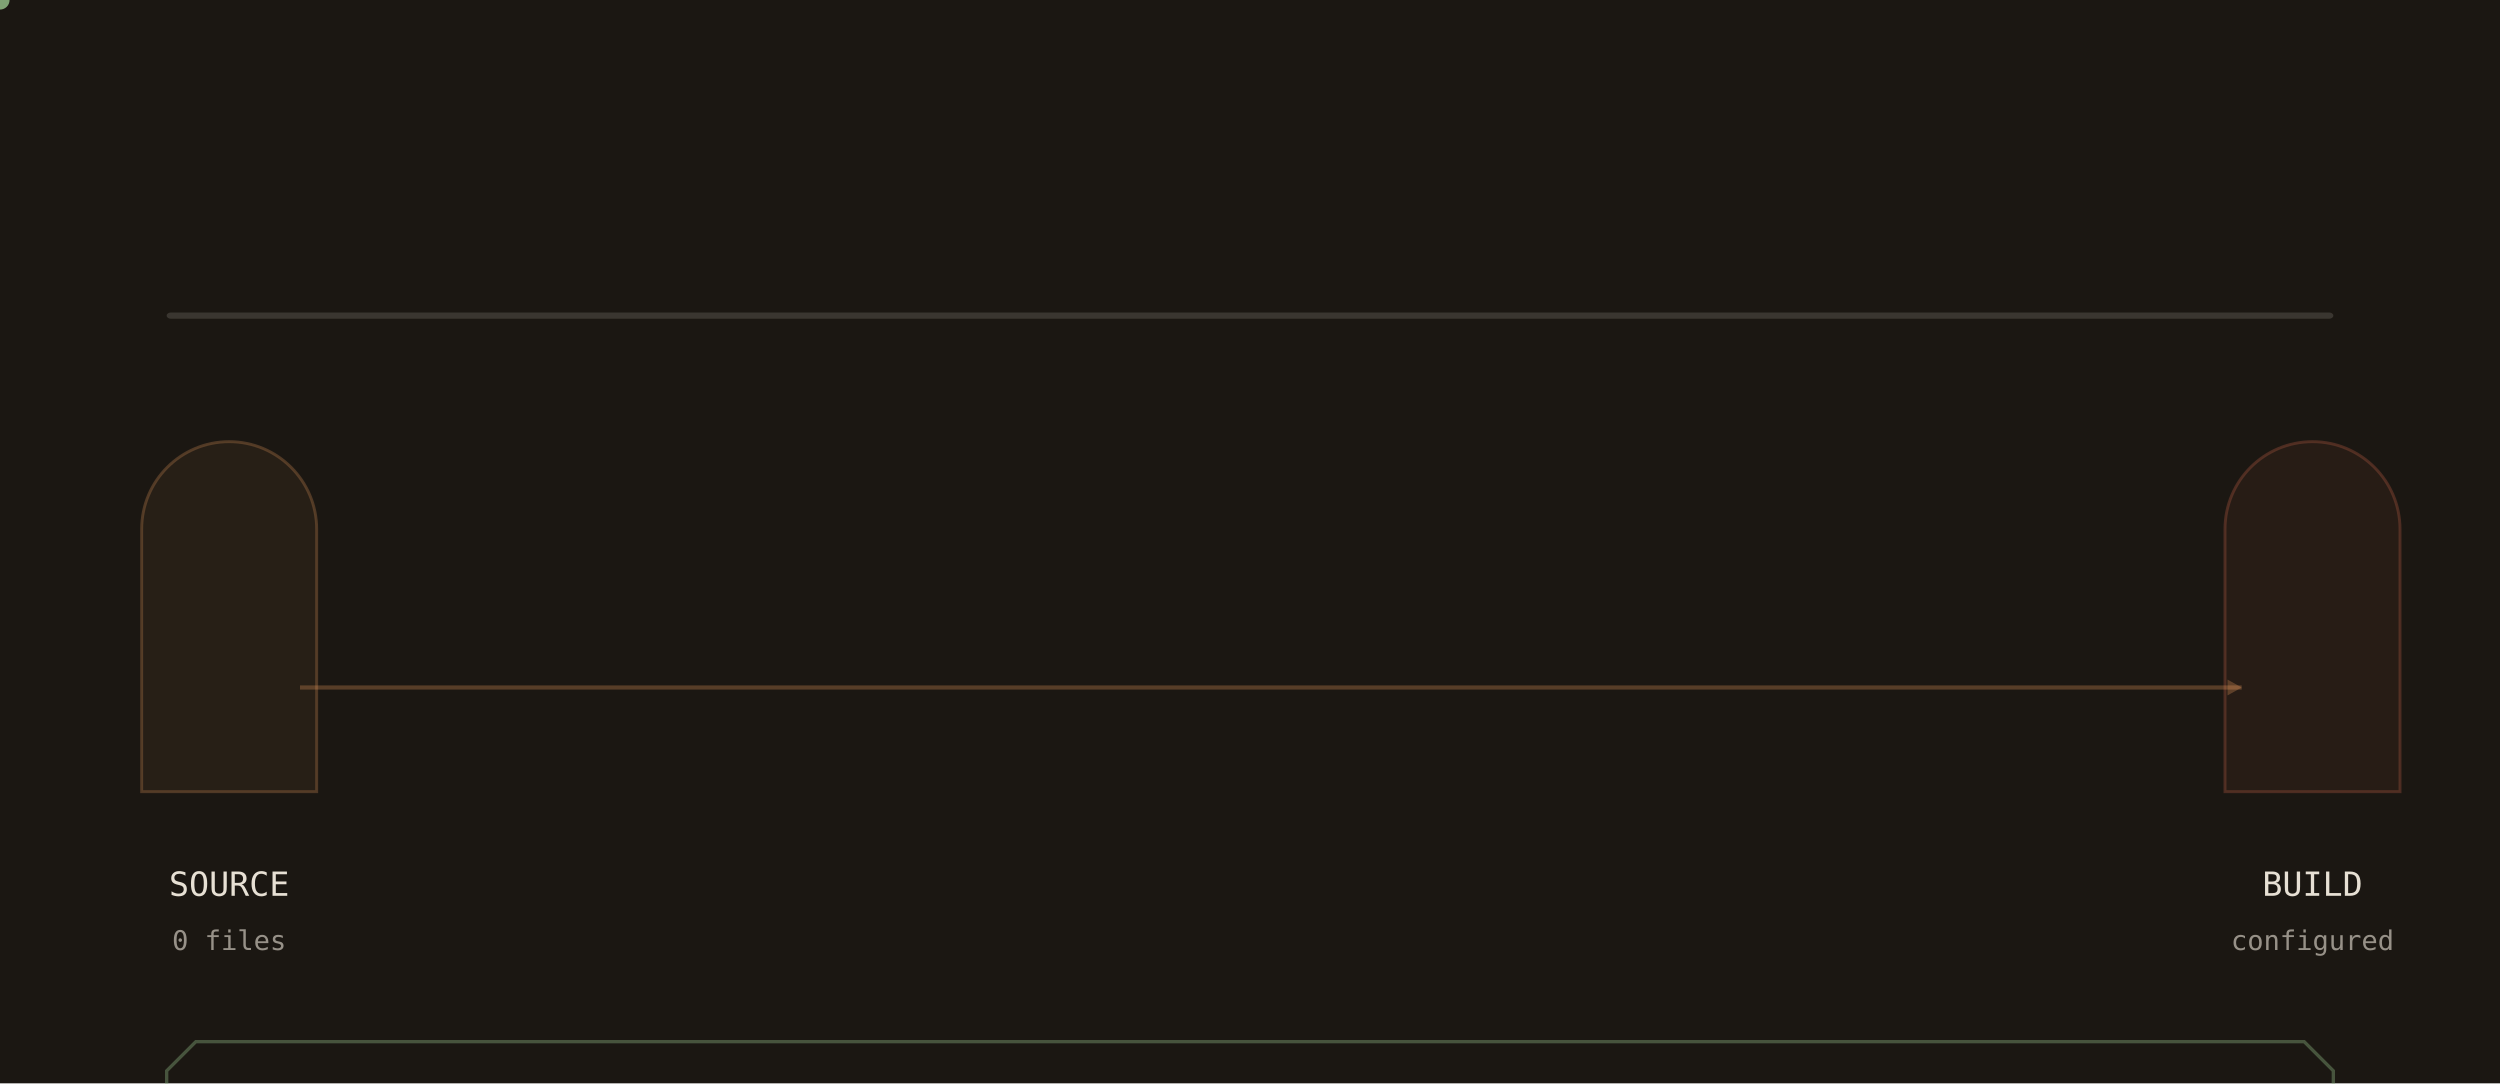
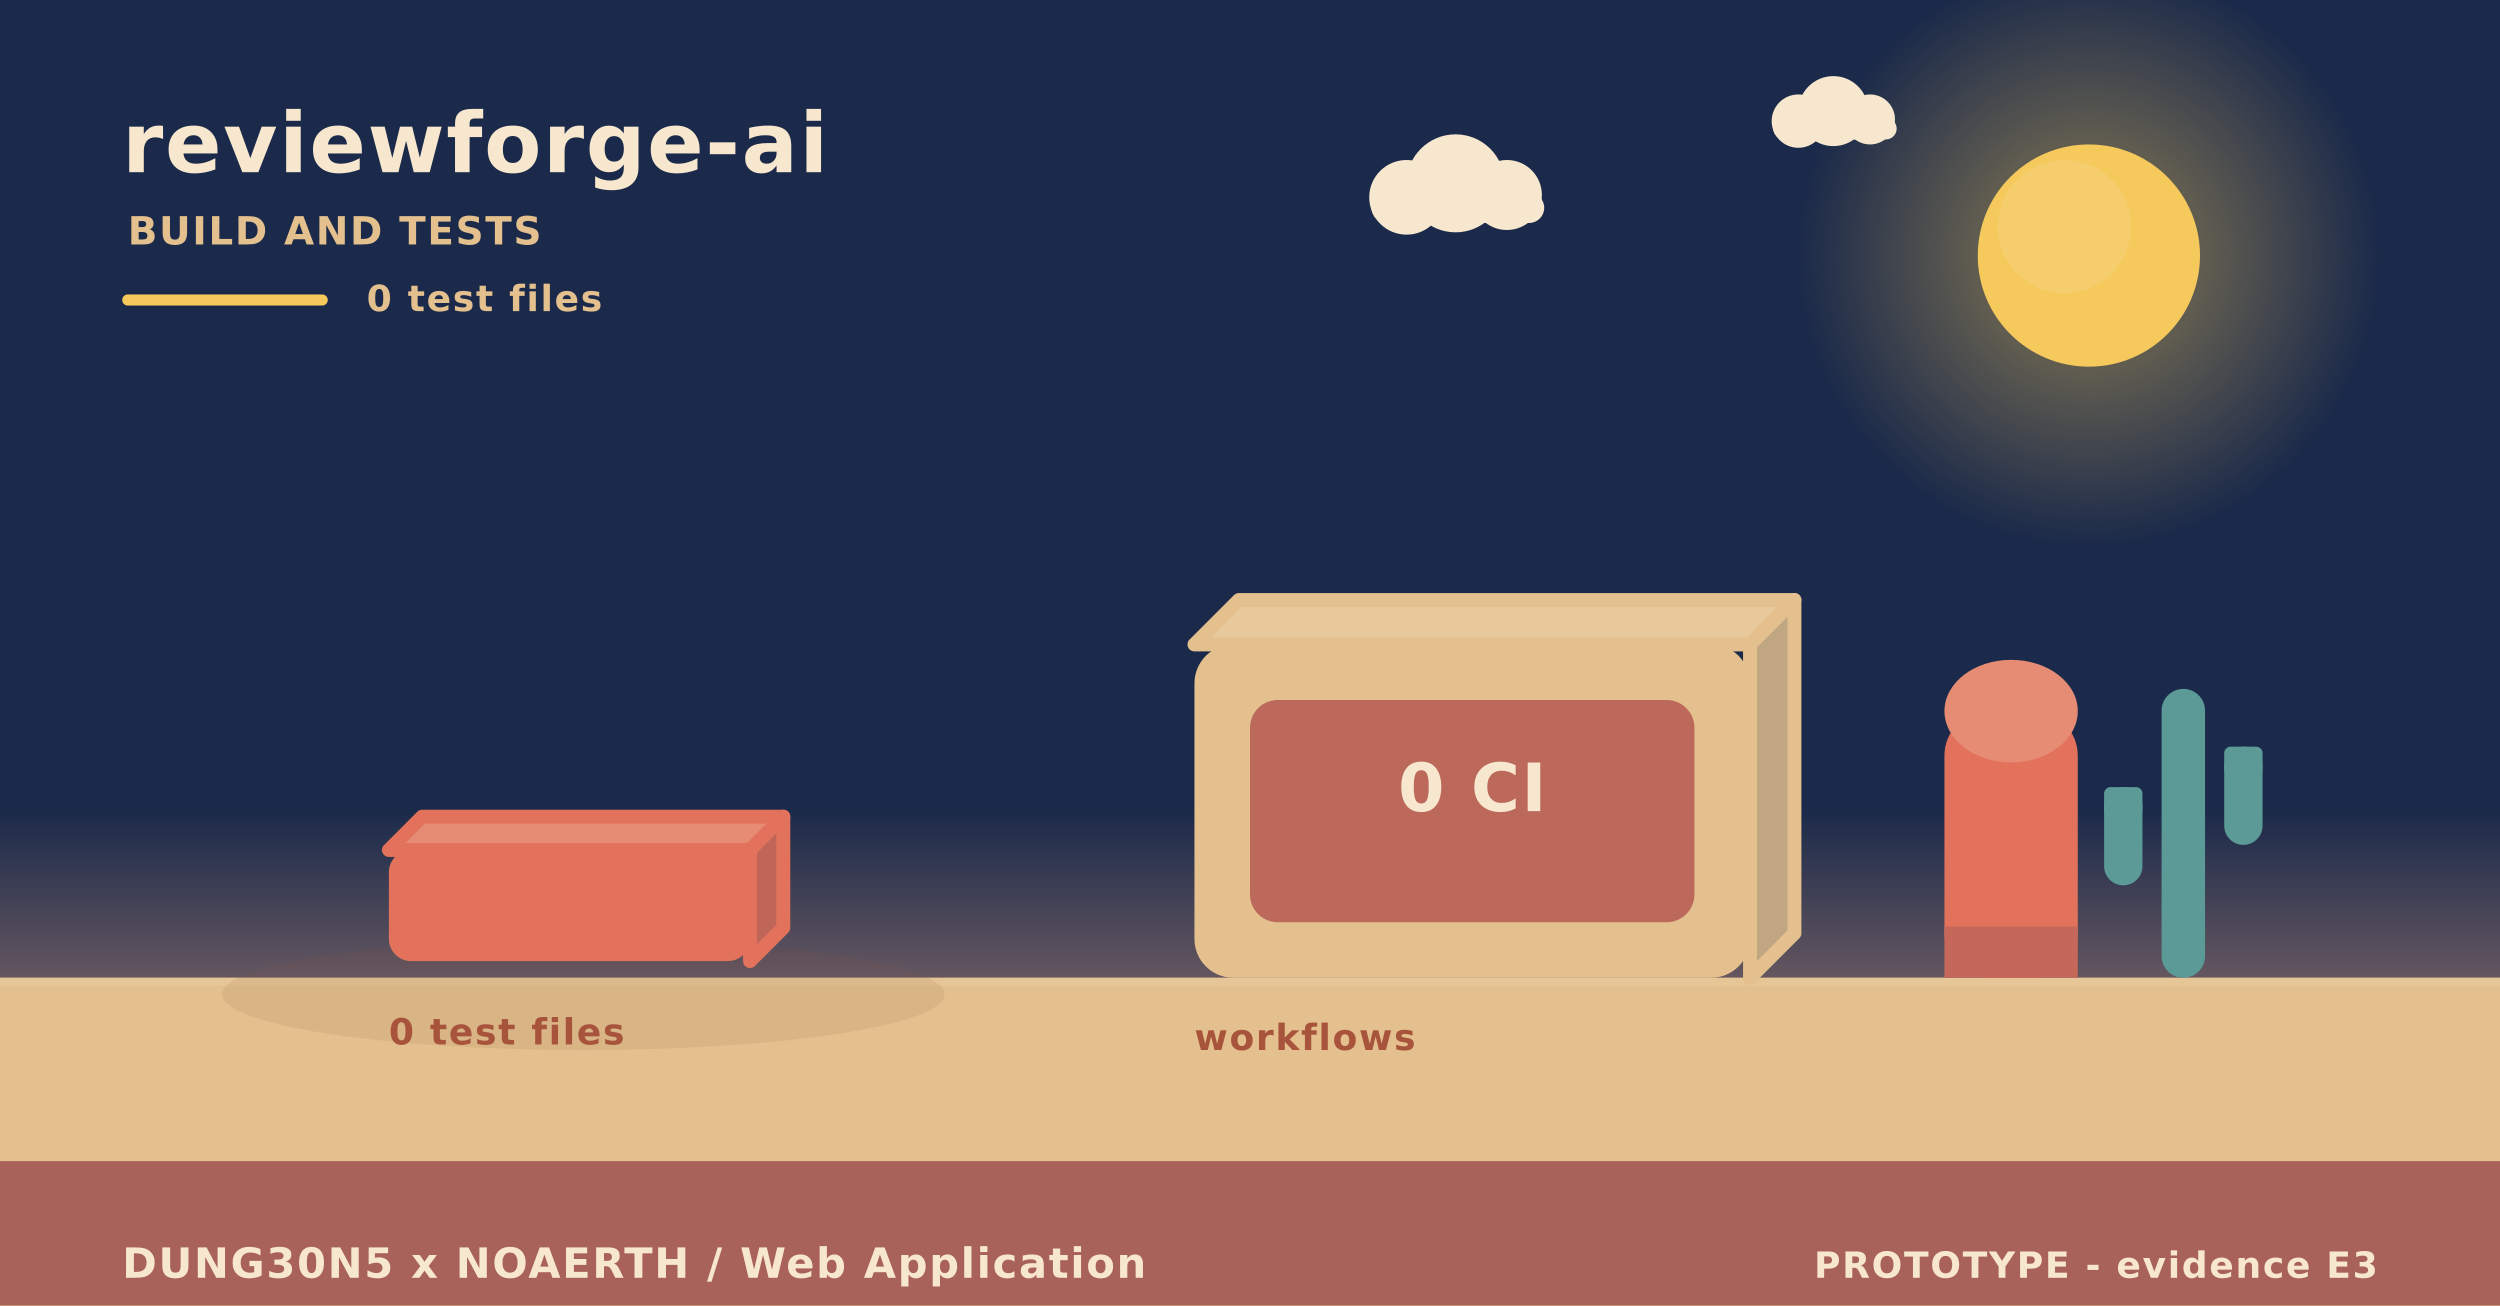
- <svg xmlns="http://www.w3.org/2000/svg" viewBox="0 0 1200 520" width="1200" height="520" role="img" aria-label="reviewforge-ai build evidence">
-   <rect width="1200" height="520" fill="#1b1712" />
-   <defs>
-     <linearGradient id="gb" x1="0" y1="0" x2="1" y2="1">
-       <stop offset="0%" stop-color="#f4a261" />
-       <stop offset="100%" stop-color="#e76f51" />
-     </linearGradient>
-   </defs>
-   <rect x="80.00" y="150.00" width="1040.00" height="3.00" rx="2.00" fill="rgba(253,246,233,0.140)" opacity="1.00" />
-   <path d="M68.00,380.00 L68.00,254.00 A42.00,42.00 0 0 1 152.00,254.00 L152.00,380.00 Z" fill="rgba(244,162,97,0.100)" opacity="0.55" stroke="rgba(244,162,97,0.450)" stroke-width="1.4" />
-   <polygon points="-192.26,189.00 -136.83,221.00 -136.83,157.00 -192.26,125.00" fill="#506748" opacity="0.95" />
-   <polygon points="-247.68,221.00 -192.26,253.00 -192.26,189.00 -247.68,157.00" fill="#b4573f" opacity="0.95" />
-   <polygon points="-192.26,125.00 -136.83,157.00 -192.26,189.00 -247.68,157.00" fill="#f4a261" opacity="0.95" />
-   <text x="110" y="430" font-family="ui-monospace,Menlo,monospace" font-size="16" fill="rgba(253,246,233,0.900)" text-anchor="middle">SOURCE</text>
-   <text x="110" y="456" font-family="ui-monospace,Menlo,monospace" font-size="13" fill="rgba(253,246,233,0.550)" text-anchor="middle">0 files</text>
-   <path d="M1068.00,380.00 L1068.00,254.00 A42.00,42.00 0 0 1 1152.00,254.00 L1152.00,380.00 Z" fill="rgba(231,111,81,0.100)" opacity="0.55" stroke="rgba(231,111,81,0.450)" stroke-width="1.4" />
-   <polygon points="673.77,689.00 729.19,721.00 729.19,657.00 673.77,625.00" fill="#506748" opacity="0.95" />
-   <polygon points="618.34,721.00 673.77,753.00 673.77,689.00 618.34,657.00" fill="#b4573f" opacity="0.95" />
-   <polygon points="673.77,625.00 729.19,657.00 673.77,689.00 618.34,657.00" fill="#e76f51" opacity="0.95" />
-   <text x="1110" y="430" font-family="ui-monospace,Menlo,monospace" font-size="16" fill="rgba(253,246,233,0.900)" text-anchor="middle">BUILD</text>
-   <text x="1110" y="456" font-family="ui-monospace,Menlo,monospace" font-size="13" fill="rgba(253,246,233,0.550)" text-anchor="middle">configured</text>
-   <line x1="144.00" y1="330.00" x2="1076.00" y2="330.00" stroke="rgba(244,162,97,0.500)" stroke-width="2.00" opacity="0.55" />
-   <polygon points="1076.00,330.00 1069.20,326.20 1069.20,333.80" fill="rgba(244,162,97,0.500)" opacity="0.55" />
-   <g opacity="0.9">
-     <circle cx="0.00" cy="0.00" r="4.60" fill="#8ab17d" opacity="1.00" />
-     <animateTransform attributeName="transform" type="translate" values="144.00,330.00 1076.00,330.00" dur="4.633s" begin="0.0s" repeatCount="indefinite" />
-     <animateTransform attributeName="transform" type="translate" values="1076.00,330.00 144.00,330.00" dur="4.633s" begin="2.317s" repeatCount="indefinite" />
+ <svg xmlns="http://www.w3.org/2000/svg" width="900" height="470" viewBox="0 0 900 470" role="img" aria-label="reviewforge-ai - how it is verified">
+   <linearGradient id="skyb" x1="0" y1="0" x2="0" y2="1">
+     <stop offset="0" stop-color="#1b2a4a" />
+     <stop offset="0.62" stop-color="#1b2a4a" />
+     <stop offset="1" stop-color="#f3ad8a" />
+   </linearGradient>
+   <rect width="900" height="470" fill="url(#skyb)" />
+   <radialGradient id="sunb">
+     <stop offset="0.35" stop-color="#f5c95c" stop-opacity="0.34" />
+     <stop offset="1" stop-color="#f5c95c" stop-opacity="0" />
+   </radialGradient>
+   <circle cx="752" cy="92" r="104" fill="url(#sunb)" />
+   <circle cx="752" cy="92" r="40" fill="#f5c95c" />
+   <circle cx="743.2" cy="81.6" r="24" fill="#f5d27e" opacity="0.5" />
+   <g>
+     <circle cx="524" cy="66" r="17.64" fill="#f6e7ce" />
+     <circle cx="506.36" cy="71.04" r="13.44" fill="#f6e7ce" />
+     <circle cx="542.48" cy="70.2" r="12.6" fill="#f6e7ce" />
+     <rect x="493.76" y="69.36" width="62.16" height="10.92" rx="5.46" fill="#f6e7ce" />
+     <animateTransform attributeName="transform" type="translate" values="0 0;24 0;0 0" dur="36s" begin="0s" repeatCount="indefinite" />
  </g>
-   <path d="M94.00,500.00 H1106.00 L1120.00,514.00 V546.00 L1106.00,560.00 H94.00 L80.00,546.00 V514.00 Z" fill="none" stroke="rgba(138,177,125,0.500)" stroke-width="1.60" opacity="0.80" />
-   <text x="600" y="536" font-family="ui-monospace,Menlo,monospace" font-size="16" fill="rgba(138,177,125,0.950)" text-anchor="middle">no test suite present in this repository — shown as measured, not implied</text>
+   <g>
+     <circle cx="660" cy="40" r="12.6" fill="#f6e7ce" />
+     <circle cx="647.4" cy="43.6" r="9.6" fill="#f6e7ce" />
+     <circle cx="673.2" cy="43" r="9" fill="#f6e7ce" />
+     <rect x="638.4" y="42.4" width="44.4" height="7.8" rx="3.9" fill="#f6e7ce" />
+     <animateTransform attributeName="transform" type="translate" values="0 0;-18 0;0 0" dur="46s" begin="3s" repeatCount="indefinite" />
+   </g>
+   <rect x="0" y="352" width="900" height="118" fill="#e3c08d" />
+   <rect x="0" y="352" width="900" height="3" fill="#e6c596" />
+   <text x="44" y="62" font-family="Verdana,DejaVu Sans,sans-serif" font-size="30" font-weight="700" letter-spacing="0.6" fill="#f6e7ce" text-anchor="start">reviewforge-ai</text>
+   <text x="46" y="88" font-family="Verdana,DejaVu Sans,sans-serif" font-size="14" font-weight="700" letter-spacing="0.6" fill="#e3c08d" text-anchor="start">BUILD AND TESTS</text>
+   <rect x="44" y="106" width="74" height="4" rx="2" fill="#f5c95c" />
+   <text x="132" y="112" font-family="Verdana,DejaVu Sans,sans-serif" font-size="13" font-weight="700" letter-spacing="0.6" fill="#e3c08d" text-anchor="start">0 test files</text>
+   <ellipse cx="210" cy="358" rx="130" ry="20" fill="rgba(138,90,68,0.11)" />
+   <g>
+     <path d="M140,306 L270,306 L282,294 L152,294 Z" fill="#e68c74" stroke="#e2725b" stroke-width="5" stroke-linejoin="round" />
+     <path d="M270,306 L282,294 L282,334 L270,346 Z" fill="#c06658" stroke="#e2725b" stroke-width="5" stroke-linejoin="round" />
+     <rect x="140" y="306" width="130" height="40" rx="8" fill="#e2725b" />
+     <animateTransform attributeName="transform" type="translate" values="0 10;0 0" dur="0.8s" begin="0.5s" fill="freeze" />
+   </g>
+   <text x="140" y="376" font-family="Verdana,DejaVu Sans,sans-serif" font-size="13" font-weight="700" letter-spacing="0.6" fill="#a8543c" text-anchor="start">0 test files</text>
+   <path d="M430,232 L630,232 L646,216 L446,216 Z" fill="#e7c99b" stroke="#e3c08d" stroke-width="5" stroke-linejoin="round" />
+   <path d="M630,232 L646,216 L646,336 L630,352 Z" fill="#c1a682" stroke="#e3c08d" stroke-width="5" stroke-linejoin="round" />
+   <rect x="430" y="232" width="200" height="120" rx="14" fill="#e3c08d" />
+   <rect x="450" y="252" width="160" height="80" rx="10" fill="#ba6458" opacity="0.94" />
+   <text x="530" y="292" font-family="Verdana,DejaVu Sans,sans-serif" font-size="24" font-weight="700" letter-spacing="0.6" fill="#f6e7ce" text-anchor="middle">0 CI</text>
+   <text x="430" y="378" font-family="Verdana,DejaVu Sans,sans-serif" font-size="13" font-weight="700" letter-spacing="0.6" fill="#a8543c" text-anchor="start">workflows</text>
+   <rect x="700" y="256" width="48" height="96" rx="16" fill="#e2725b" />
+   <ellipse cx="724" cy="256" rx="24" ry="18.46" fill="#e68c74" />
+   <rect x="700" y="333.54" width="48" height="18.46" fill="#c66859" />
+   <rect x="778.18" y="248" width="15.64" height="104" rx="7.82" fill="#5b9a97" />
+   <rect x="757.48" y="283.36" width="13.8" height="35.36" rx="6.9" fill="#5b9a97" />
+   <rect x="757.48" y="283.36" width="13.8" height="10.4" rx="2.3" fill="#5b9a97" />
+   <rect x="800.72" y="268.8" width="13.8" height="35.36" rx="6.9" fill="#5b9a97" />
+   <rect x="800.72" y="268.8" width="13.8" height="10.4" rx="2.3" fill="#5b9a97" />
+   <rect x="0" y="418" width="900" height="52" rx="0" fill="#a65c56" opacity="0.94" />
+   <text x="44" y="460" font-family="Verdana,DejaVu Sans,sans-serif" font-size="15" font-weight="700" letter-spacing="0.6" fill="#f6e7ce" text-anchor="start">DUNG30N5 x NOAERTH  /  Web Application</text>
+   <text x="856" y="460" font-family="Verdana,DejaVu Sans,sans-serif" font-size="13" font-weight="700" letter-spacing="0.6" fill="#f6e7ce" text-anchor="end">PROTOTYPE  -  evidence E3</text>
</svg>
